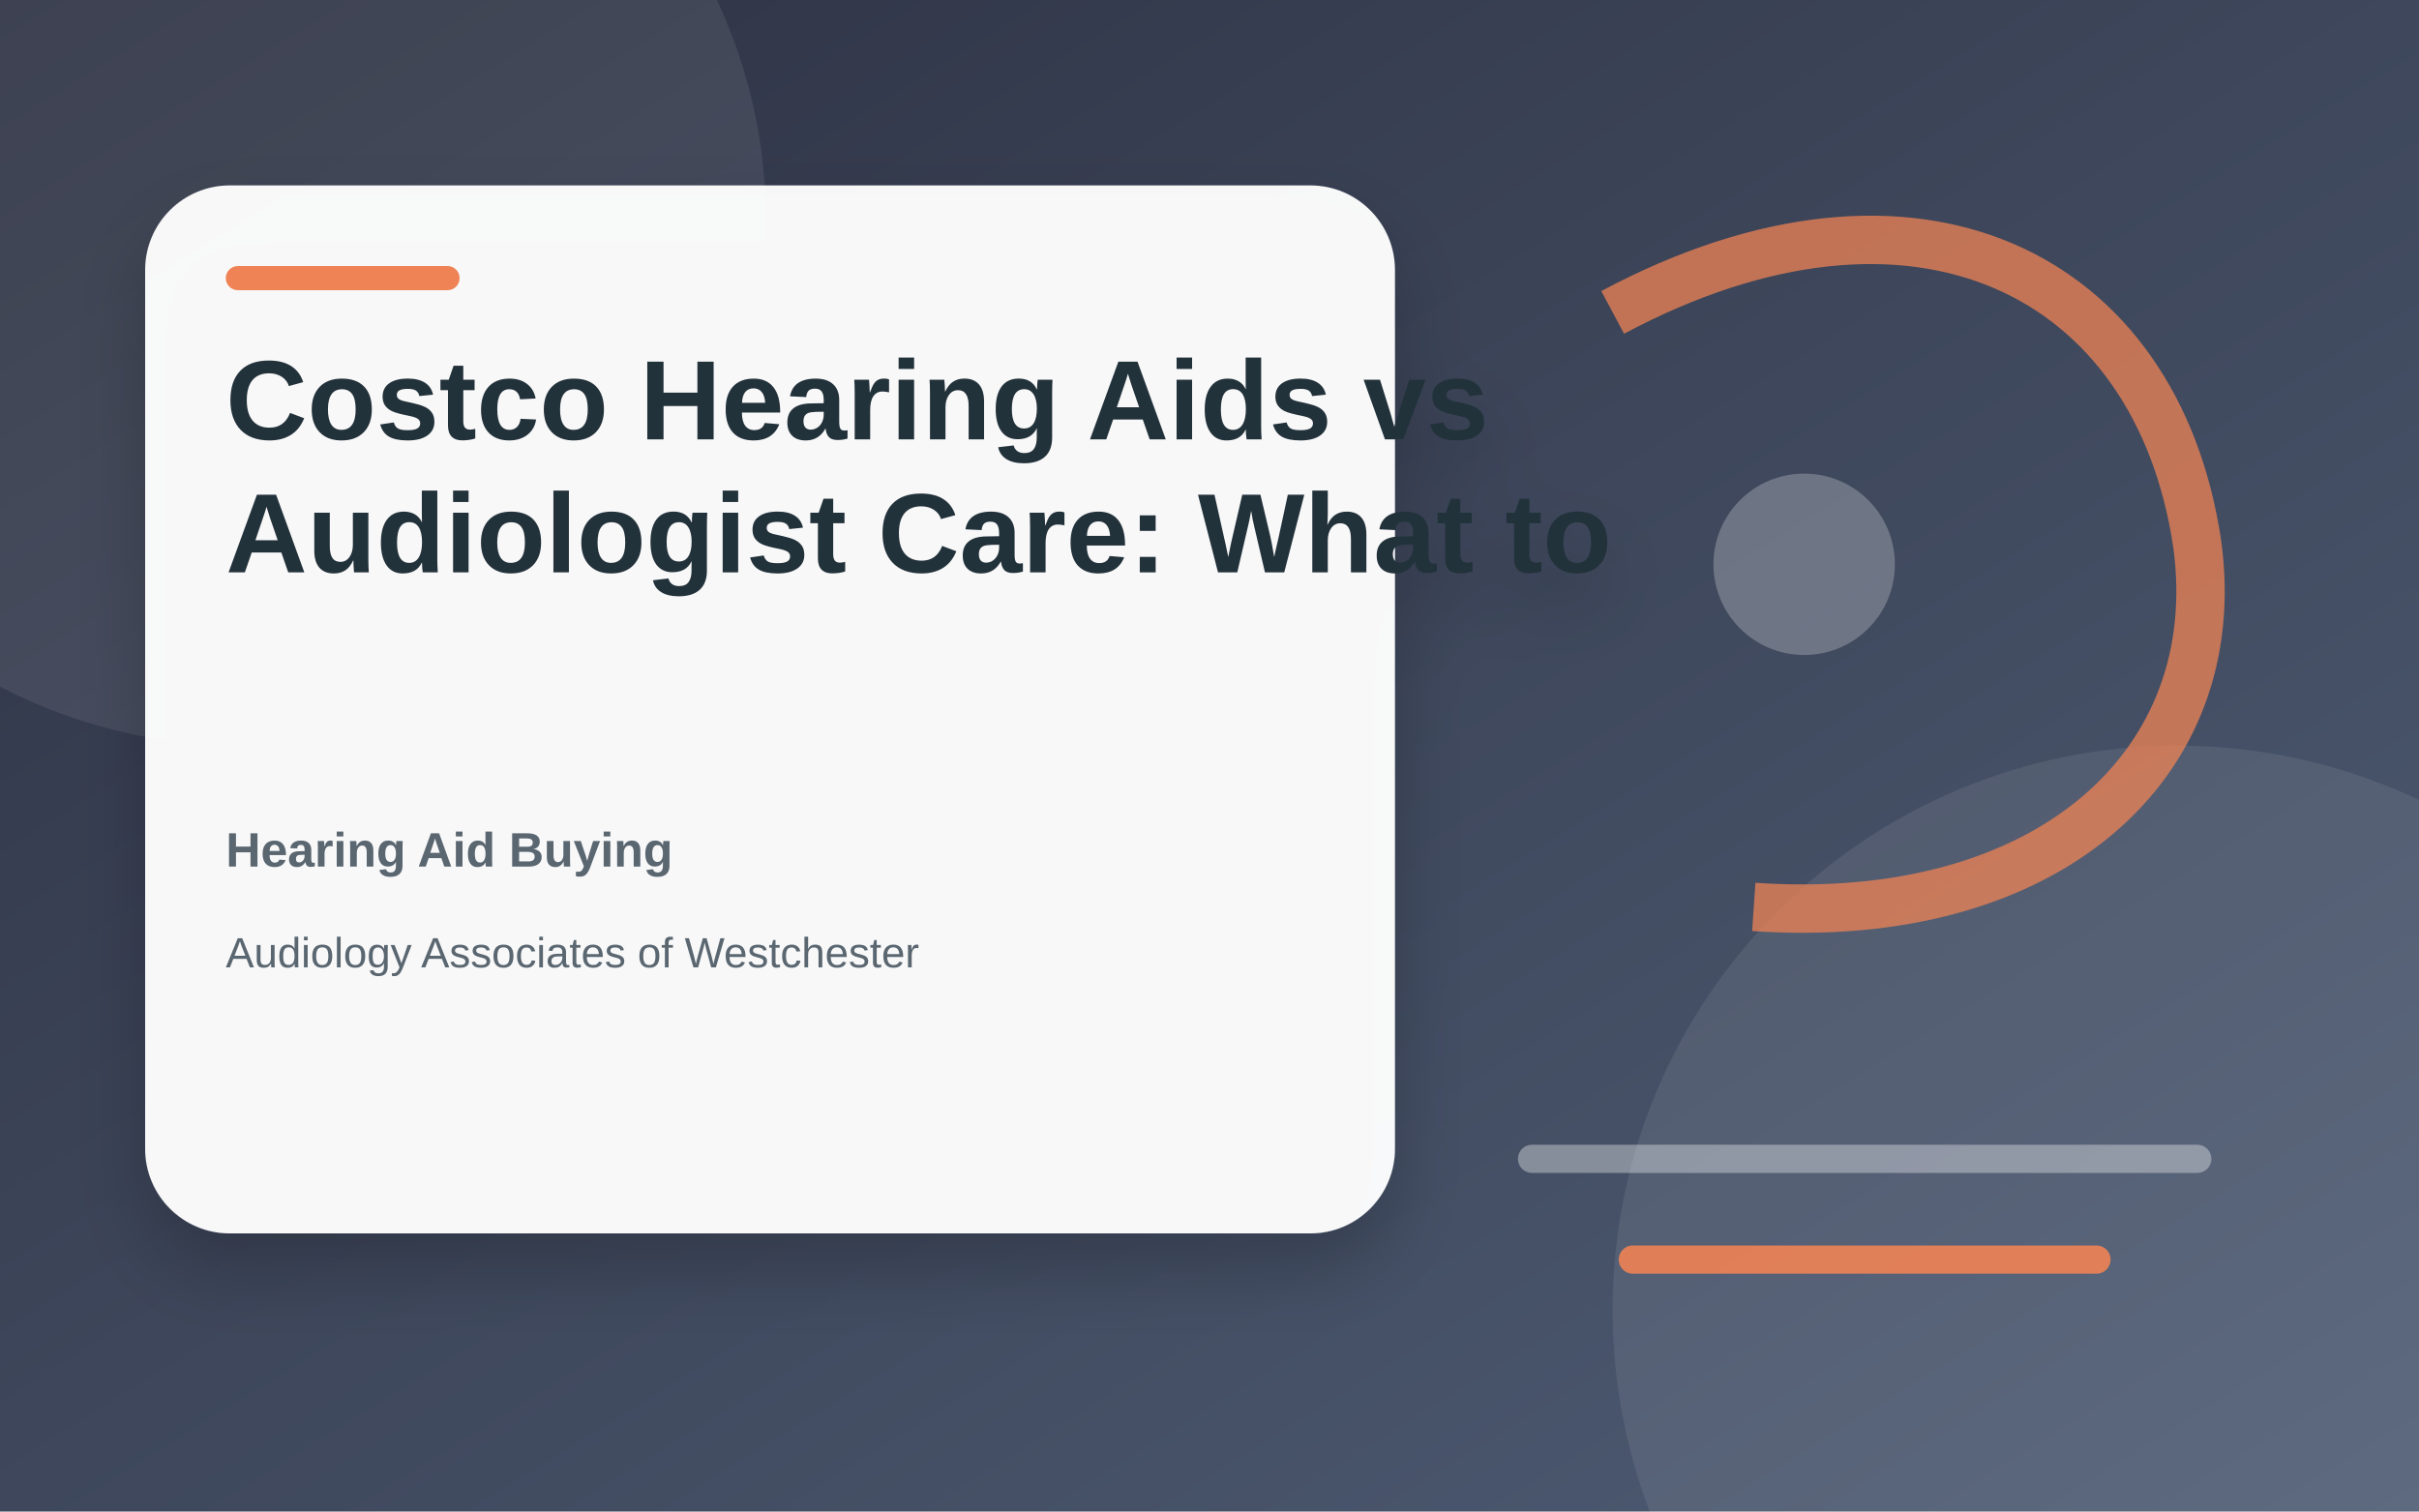
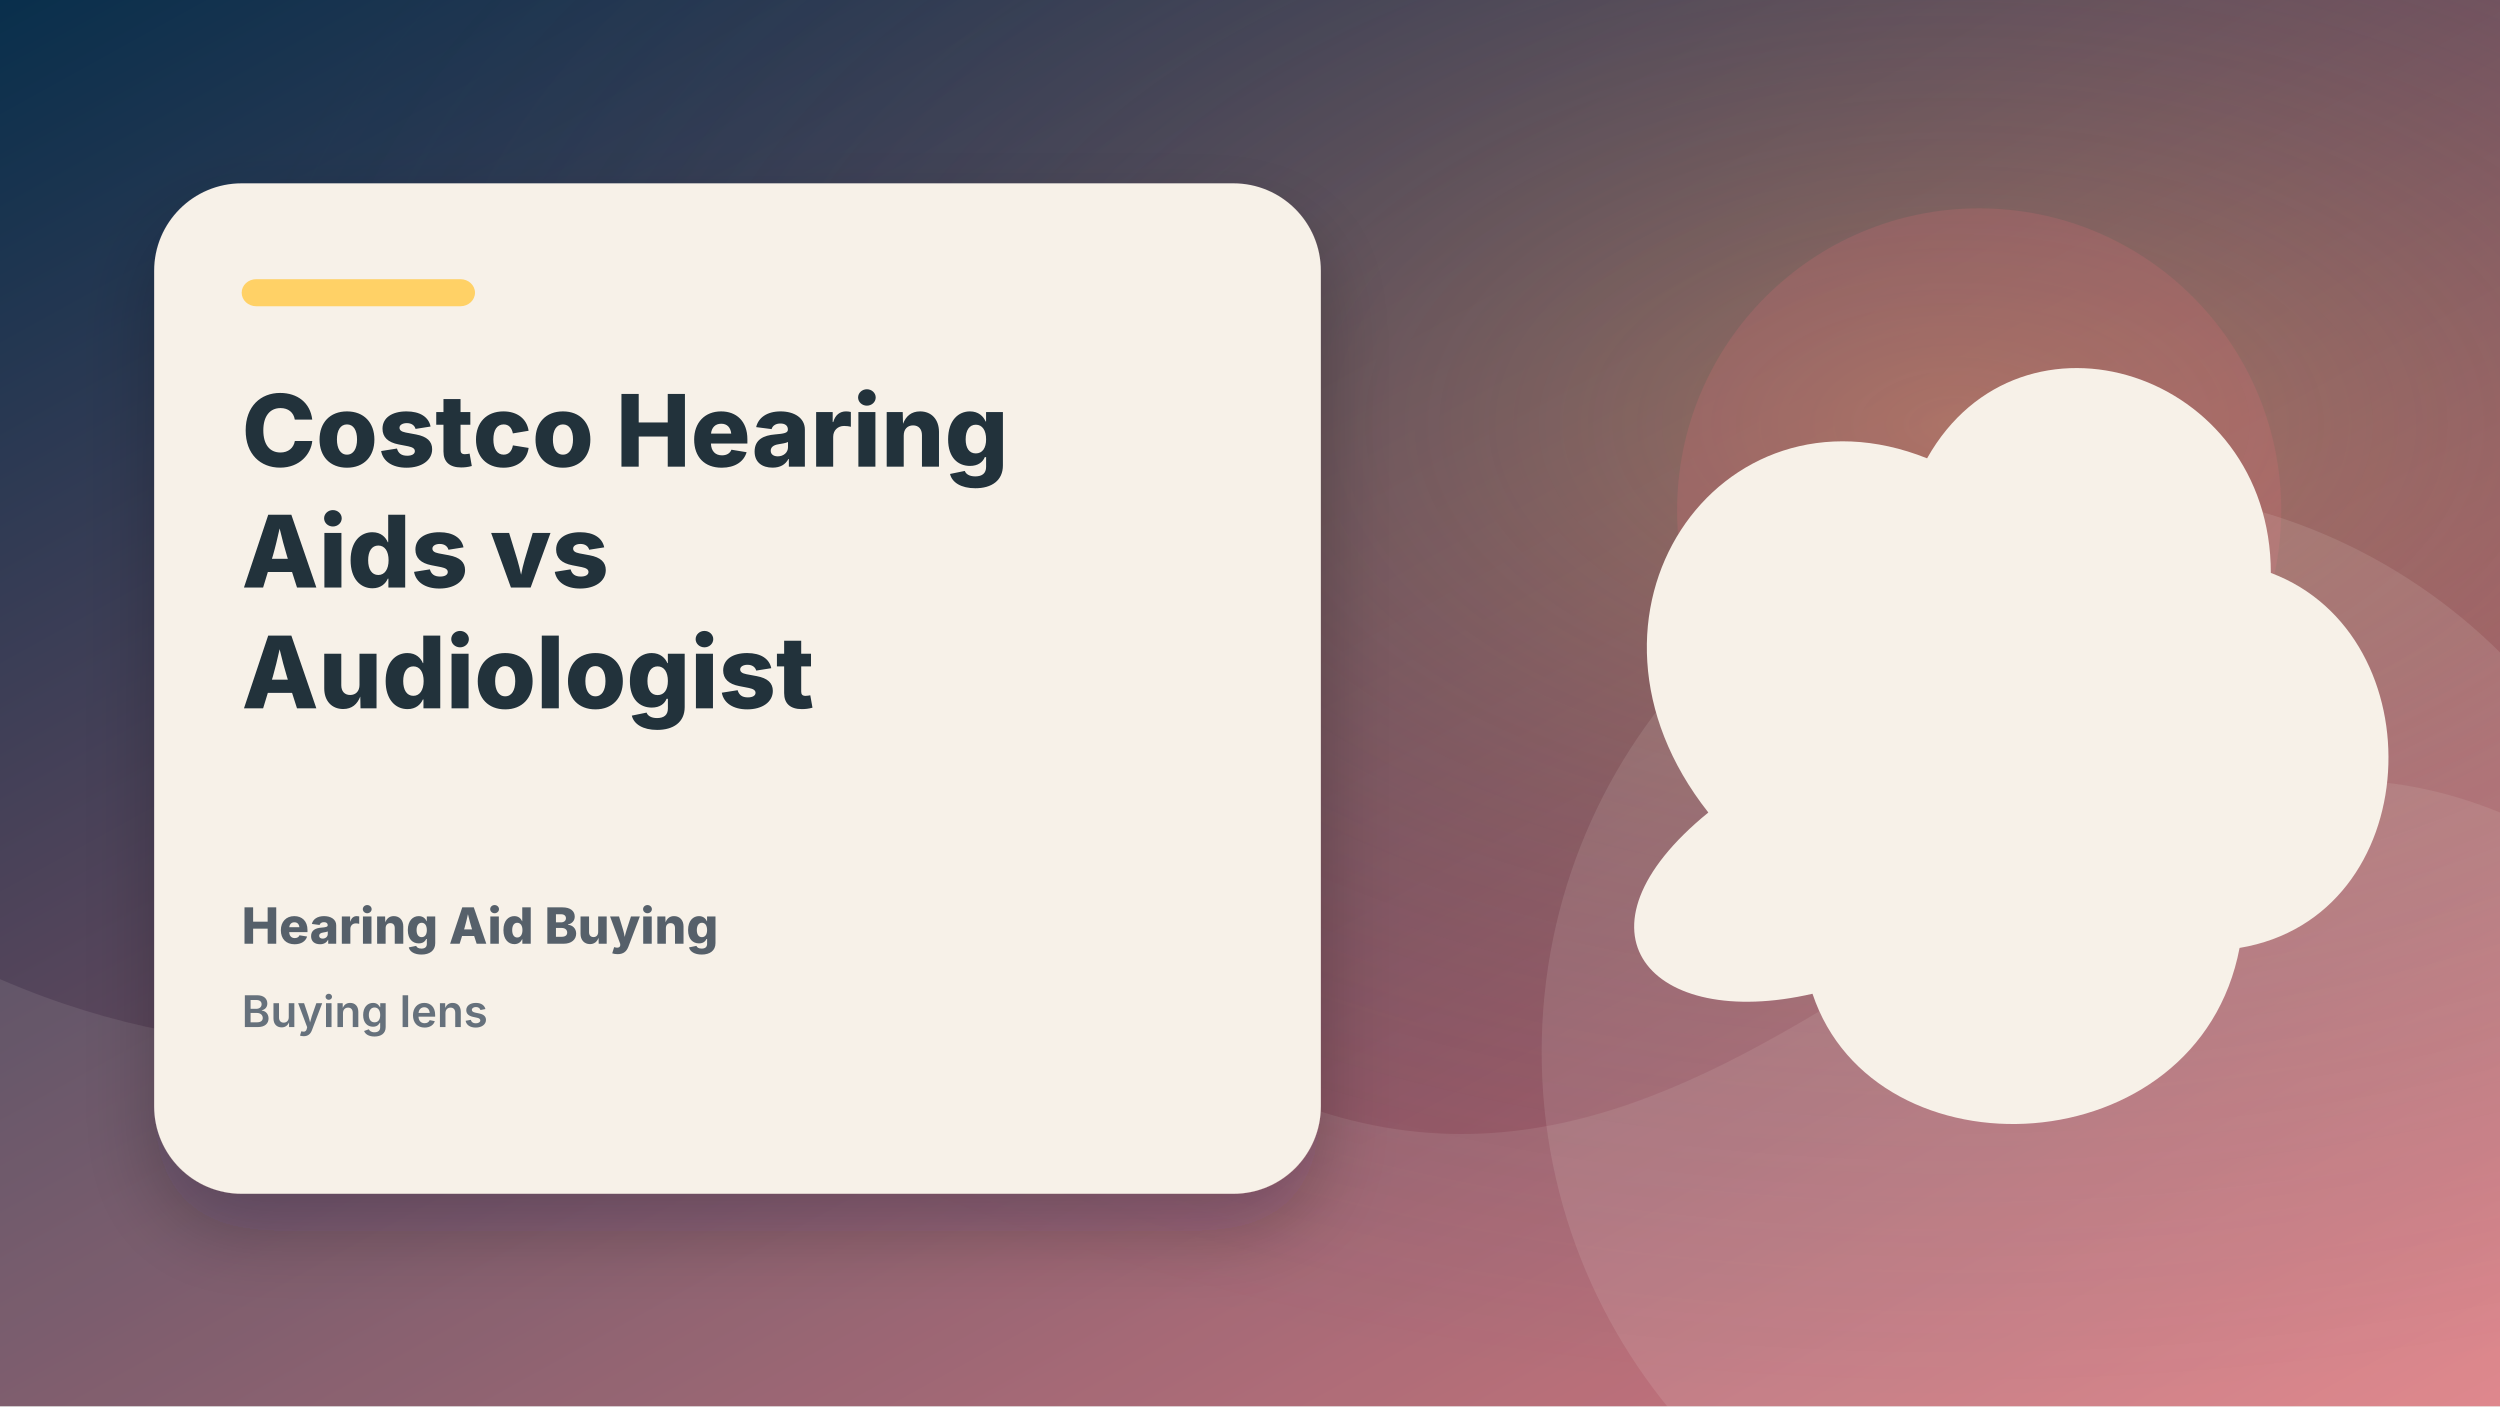
- <svg xmlns="http://www.w3.org/2000/svg" width="1200" height="750" viewBox="0 0 1200 750">
+ <svg xmlns="http://www.w3.org/2000/svg" width="1200" height="675" viewBox="0 0 1200 675" role="img" aria-labelledby="title desc">
  <defs>
-     <linearGradient id="g" x1="0" y1="0" x2="1" y2="1">
-       <stop offset="0" stop-color="#2d3142" />
-       <stop offset="1" stop-color="#4f5d75" />
+     <linearGradient id="bg" x1="0" x2="1" y1="0" y2="1">
+       <stop offset="0" stop-color="#092f4c" />
+       <stop offset="1" stop-color="#d96c75" />
    </linearGradient>
-     <filter id="s">
-       <feDropShadow dx="0" dy="18" stdDeviation="18" flood-opacity=".22" />
+     <radialGradient id="glow" cx="78%" cy="30%" r="70%">
+       <stop offset="0" stop-color="#ffd166" stop-opacity=".28" />
+       <stop offset="1" stop-color="#092f4c" stop-opacity="0" />
+     </radialGradient>
+     <filter id="shadow" x="-20%" y="-20%" width="140%" height="140%">
+       <feDropShadow dx="0" dy="18" stdDeviation="18" flood-color="#001927" flood-opacity=".24" />
    </filter>
  </defs>
-   <rect width="1200" height="750" fill="url(#g)" />
-   <circle cx="120" cy="110" r="260" fill="#fff" opacity=".08" />
-   <circle cx="1080" cy="650" r="280" fill="#fff" opacity=".08" />
-   <g filter="url(#s)">
-     <rect x="72" y="92" width="620" height="520" rx="42" fill="#fff" opacity=".96" />
-     <rect x="112" y="132" width="116" height="12" rx="6" fill="#ef8354" />
-     <text x="112" y="218" font-family="Arial,Helvetica,sans-serif" font-size="56" font-weight="800" fill="#24313a">
-       <tspan x="112">Costco Hearing Aids vs</tspan>
-       <tspan x="112" dy="66">Audiologist Care: What to</tspan>
+   <rect width="1200" height="675" fill="url(#bg)" />
+   <rect width="1200" height="675" fill="url(#glow)" />
+   <path d="M0 470 C220 565 360 405 600 520 S980 300 1200 390 V675 H0Z" fill="#f7f1e8" opacity=".10" />
+   <circle cx="950" cy="245" r="145" fill="#d96c75" opacity=".22" />
+   <circle cx="1010" cy="505" r="270" fill="#f7f1e8" opacity=".12" />
+   <path d="M820 390 c-75 -95 5 -210 105 -170 c45 -80 165 -42 165 55 c80 30 75 165 -15 180 c-20 105 -175 112 -205 22 c-78 18 -120 -30 -50 -87z" fill="#f7f1e8" />
+   <g filter="url(#shadow)">
+     <rect x="74" y="88" width="560" height="485" rx="42" fill="#f7f1e8" />
+     <rect x="116" y="134" width="112" height="13" rx="7" fill="#ffd166" />
+     <text x="116" y="224" font-family="Inter, Arial, sans-serif" font-size="48" font-weight="800" fill="#20313b">
+       <tspan x="116" dy="0">Costco Hearing</tspan>
+       <tspan x="116" dy="58">Aids vs</tspan>
+       <tspan x="116" dy="58">Audiologist</tspan>
    </text>
-     <text x="112" y="430" font-family="Arial,Helvetica,sans-serif" font-size="24" font-weight="700" fill="#5a6670">Hearing Aid Buying</text>
-     <text x="112" y="480" font-family="Arial,Helvetica,sans-serif" font-size="21" fill="#5a6670">Audiology Associates of Westchester</text>
+     <text x="116" y="453" font-family="Inter, Arial, sans-serif" font-size="24" font-weight="800" fill="#56616b">Hearing Aid Buying</text>
+     <text x="116" y="493" font-family="Inter, Arial, sans-serif" font-size="21" font-weight="600" fill="#66717b">Buying lens</text>
  </g>
-   <g>
-     <path d="M800 155c150-80 270-20 290 115 15 110-75 190-220 180" fill="none" stroke="#ef8354" stroke-width="24" opacity=".75" />
-     <circle cx="895" cy="280" r="45" fill="#fff" opacity=".24" />
-   </g>
-   <path d="M760 575h330" stroke="#fff" stroke-width="14" stroke-linecap="round" opacity=".35" />
-   <path d="M810 625h230" stroke="#ef8354" stroke-width="14" stroke-linecap="round" opacity=".9" />
</svg>
